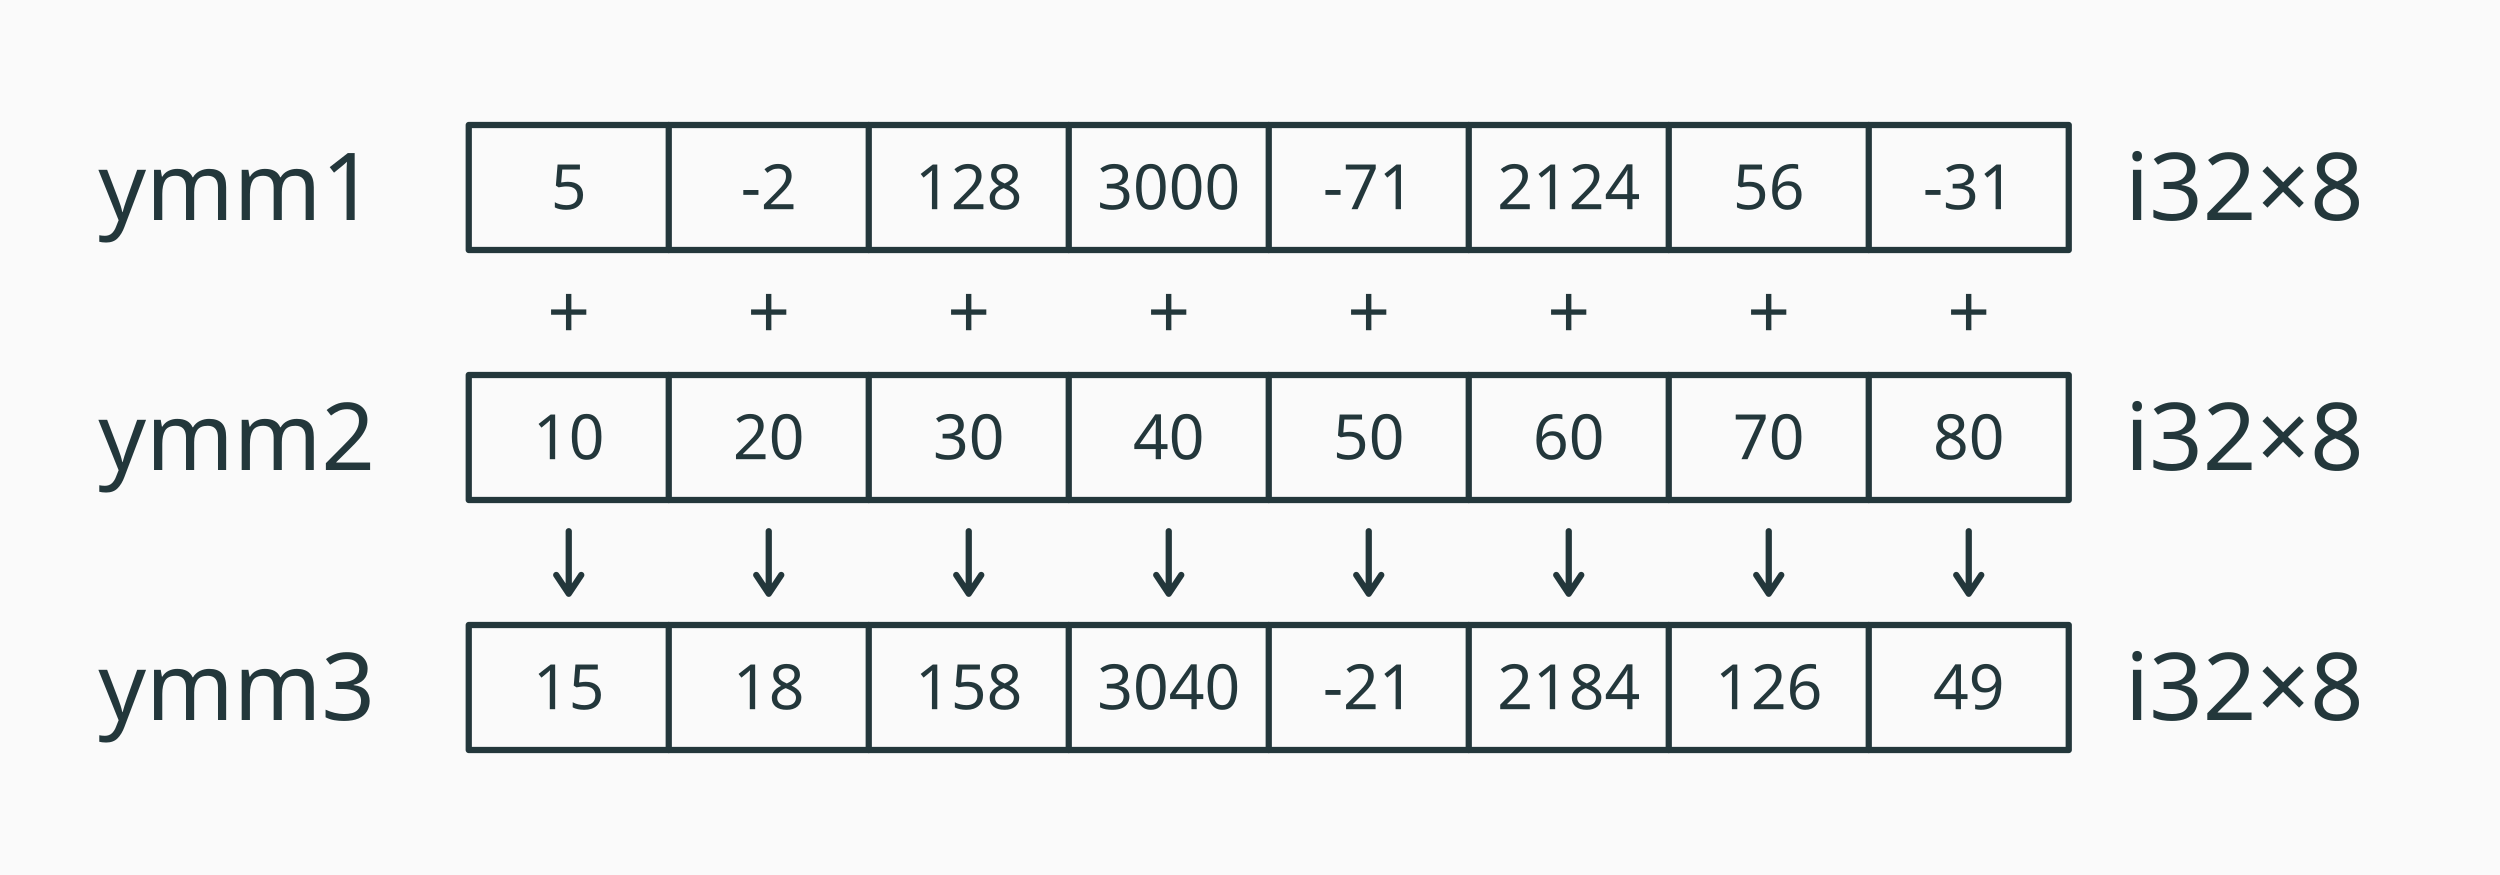
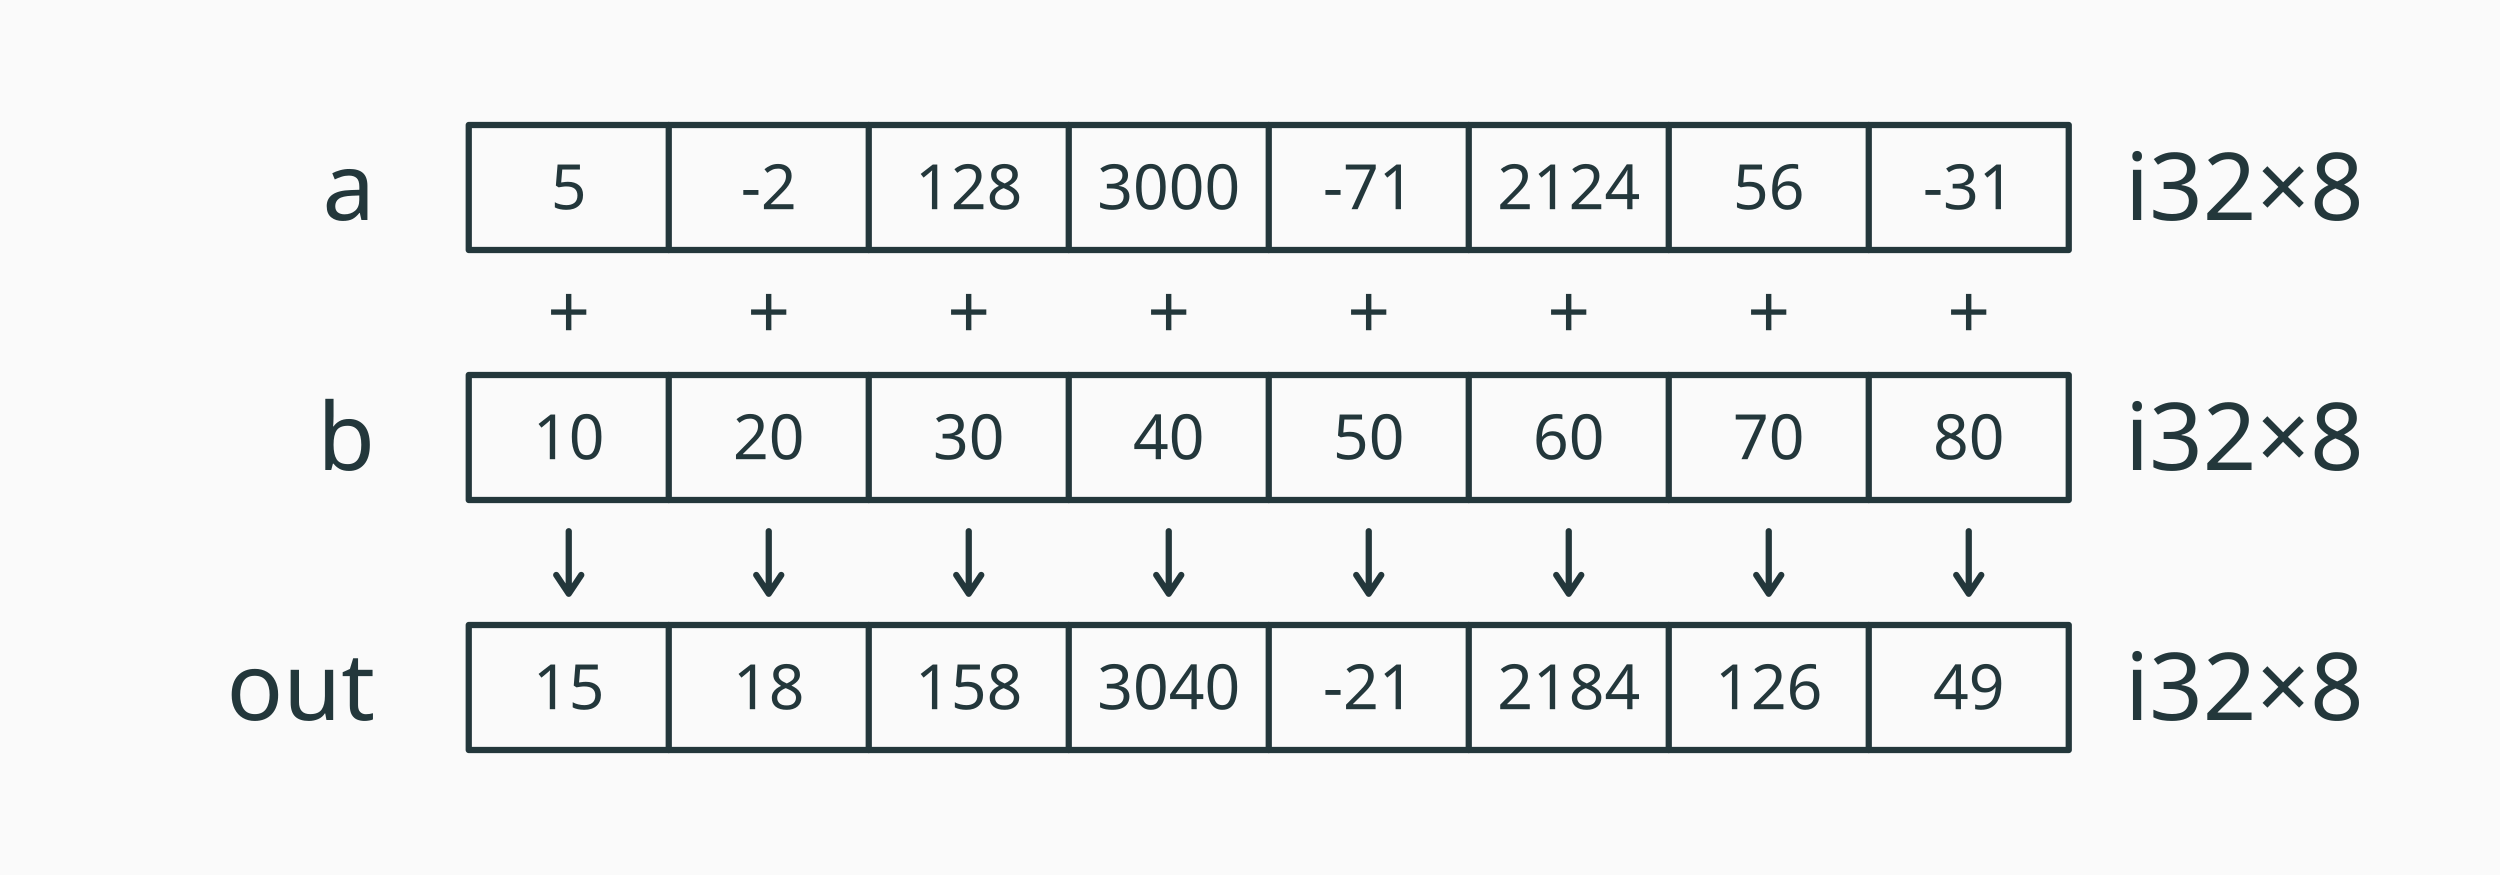
<svg xmlns="http://www.w3.org/2000/svg" viewBox="0 0 800 280" width="100%" height="100%">
  <defs>
    <style>
      .bg {
        fill: #fafafa;
      }
      .line {
        stroke: #23373b;
        stroke-width: 2.0;
        stroke-linecap: round;
        stroke-linejoin: round;
        fill: none;
      }
      .arrow {
        stroke: #23373b;
        stroke-width: 2.0;
        stroke-linecap: round;
        stroke-linejoin: round;
        fill: none;
      }
      .text-label {
        font-family: 'Berkeley Mono', 'TX-02', 'EB Garamond', sans-serif;
        font-size: 30px;
        fill: #23373b;
        dominant-baseline: middle;
      }
      .text-value {
        font-family: 'Berkeley Mono', 'TX-02', 'EB Garamond', sans-serif;
        font-size: 20px;
        fill: #23373b;
        text-anchor: middle;
        dominant-baseline: middle;
      }
      .text-op {
        font-family: 'Berkeley Mono', 'TX-02', 'EB Garamond', sans-serif;
        font-size: 24px;
        fill: #23373b;
        text-anchor: middle;
        dominant-baseline: middle;
      }
    </style>
  </defs>
  <rect class="bg" width="100%" height="100%" />
-   <text class="text-label" x="120" y="60" text-anchor="end">ymm1</text>
+   <text class="text-label" x="120" y="60" text-anchor="end">a</text>
  <rect class="line" x="150" y="40" width="512" height="40" />
  <path class="line" d="     M214 40 v40 M278 40 v40 M342 40 v40      M406 40 v40 M470 40 v40 M534 40 v40 M598 40 v40   " />
  <text class="text-value" x="182" y="60">5</text>
  <text class="text-value" x="246" y="60">-2</text>
  <text class="text-value" x="310" y="60">128</text>
  <text class="text-value" x="374" y="60">3000</text>
  <text class="text-value" x="438" y="60">-71</text>
  <text class="text-value" x="502" y="60">2124</text>
  <text class="text-value" x="566" y="60">56</text>
  <text class="text-value" x="630" y="60">-31</text>
  <text class="text-label" x="680" y="60" text-anchor="start">i32×8</text>
  <g class="text-op">
    <text x="182" y="100">+</text>
    <text x="246" y="100">+</text>
    <text x="310" y="100">+</text>
    <text x="374" y="100">+</text>
    <text x="438" y="100">+</text>
    <text x="502" y="100">+</text>
    <text x="566" y="100">+</text>
    <text x="630" y="100">+</text>
  </g>
-   <text class="text-label" x="120" y="140" text-anchor="end">ymm2</text>
+   <text class="text-label" x="120" y="140" text-anchor="end">b</text>
  <rect class="line" x="150" y="120" width="512" height="40" />
  <path class="line" d="     M214 120 v40 M278 120 v40 M342 120 v40      M406 120 v40 M470 120 v40 M534 120 v40 M598 120 v40   " />
  <text class="text-value" x="182" y="140">10</text>
  <text class="text-value" x="246" y="140">20</text>
  <text class="text-value" x="310" y="140">30</text>
  <text class="text-value" x="374" y="140">40</text>
  <text class="text-value" x="438" y="140">50</text>
  <text class="text-value" x="502" y="140">60</text>
  <text class="text-value" x="566" y="140">70</text>
  <text class="text-value" x="630" y="140">80</text>
  <text class="text-label" x="680" y="140" text-anchor="start">i32×8</text>
  <path class="arrow" d="     M182 170 v20 m-4 -6 l4 6 l4 -6     M246 170 v20 m-4 -6 l4 6 l4 -6     M310 170 v20 m-4 -6 l4 6 l4 -6     M374 170 v20 m-4 -6 l4 6 l4 -6     M438 170 v20 m-4 -6 l4 6 l4 -6     M502 170 v20 m-4 -6 l4 6 l4 -6     M566 170 v20 m-4 -6 l4 6 l4 -6     M630 170 v20 m-4 -6 l4 6 l4 -6   " />
-   <text class="text-label" x="120" y="220" text-anchor="end">ymm3</text>
+   <text class="text-label" x="120" y="220" text-anchor="end">out</text>
  <rect class="line" x="150" y="200" width="512" height="40" />
  <path class="line" d="     M214 200 v40 M278 200 v40 M342 200 v40      M406 200 v40 M470 200 v40 M534 200 v40 M598 200 v40   " />
  <text class="text-value" x="182" y="220">15</text>
  <text class="text-value" x="246" y="220">18</text>
  <text class="text-value" x="310" y="220">158</text>
  <text class="text-value" x="374" y="220">3040</text>
  <text class="text-value" x="438" y="220">-21</text>
  <text class="text-value" x="502" y="220">2184</text>
  <text class="text-value" x="566" y="220">126</text>
  <text class="text-value" x="630" y="220">49</text>
  <text class="text-label" x="680" y="220" text-anchor="start">i32×8</text>
</svg>
